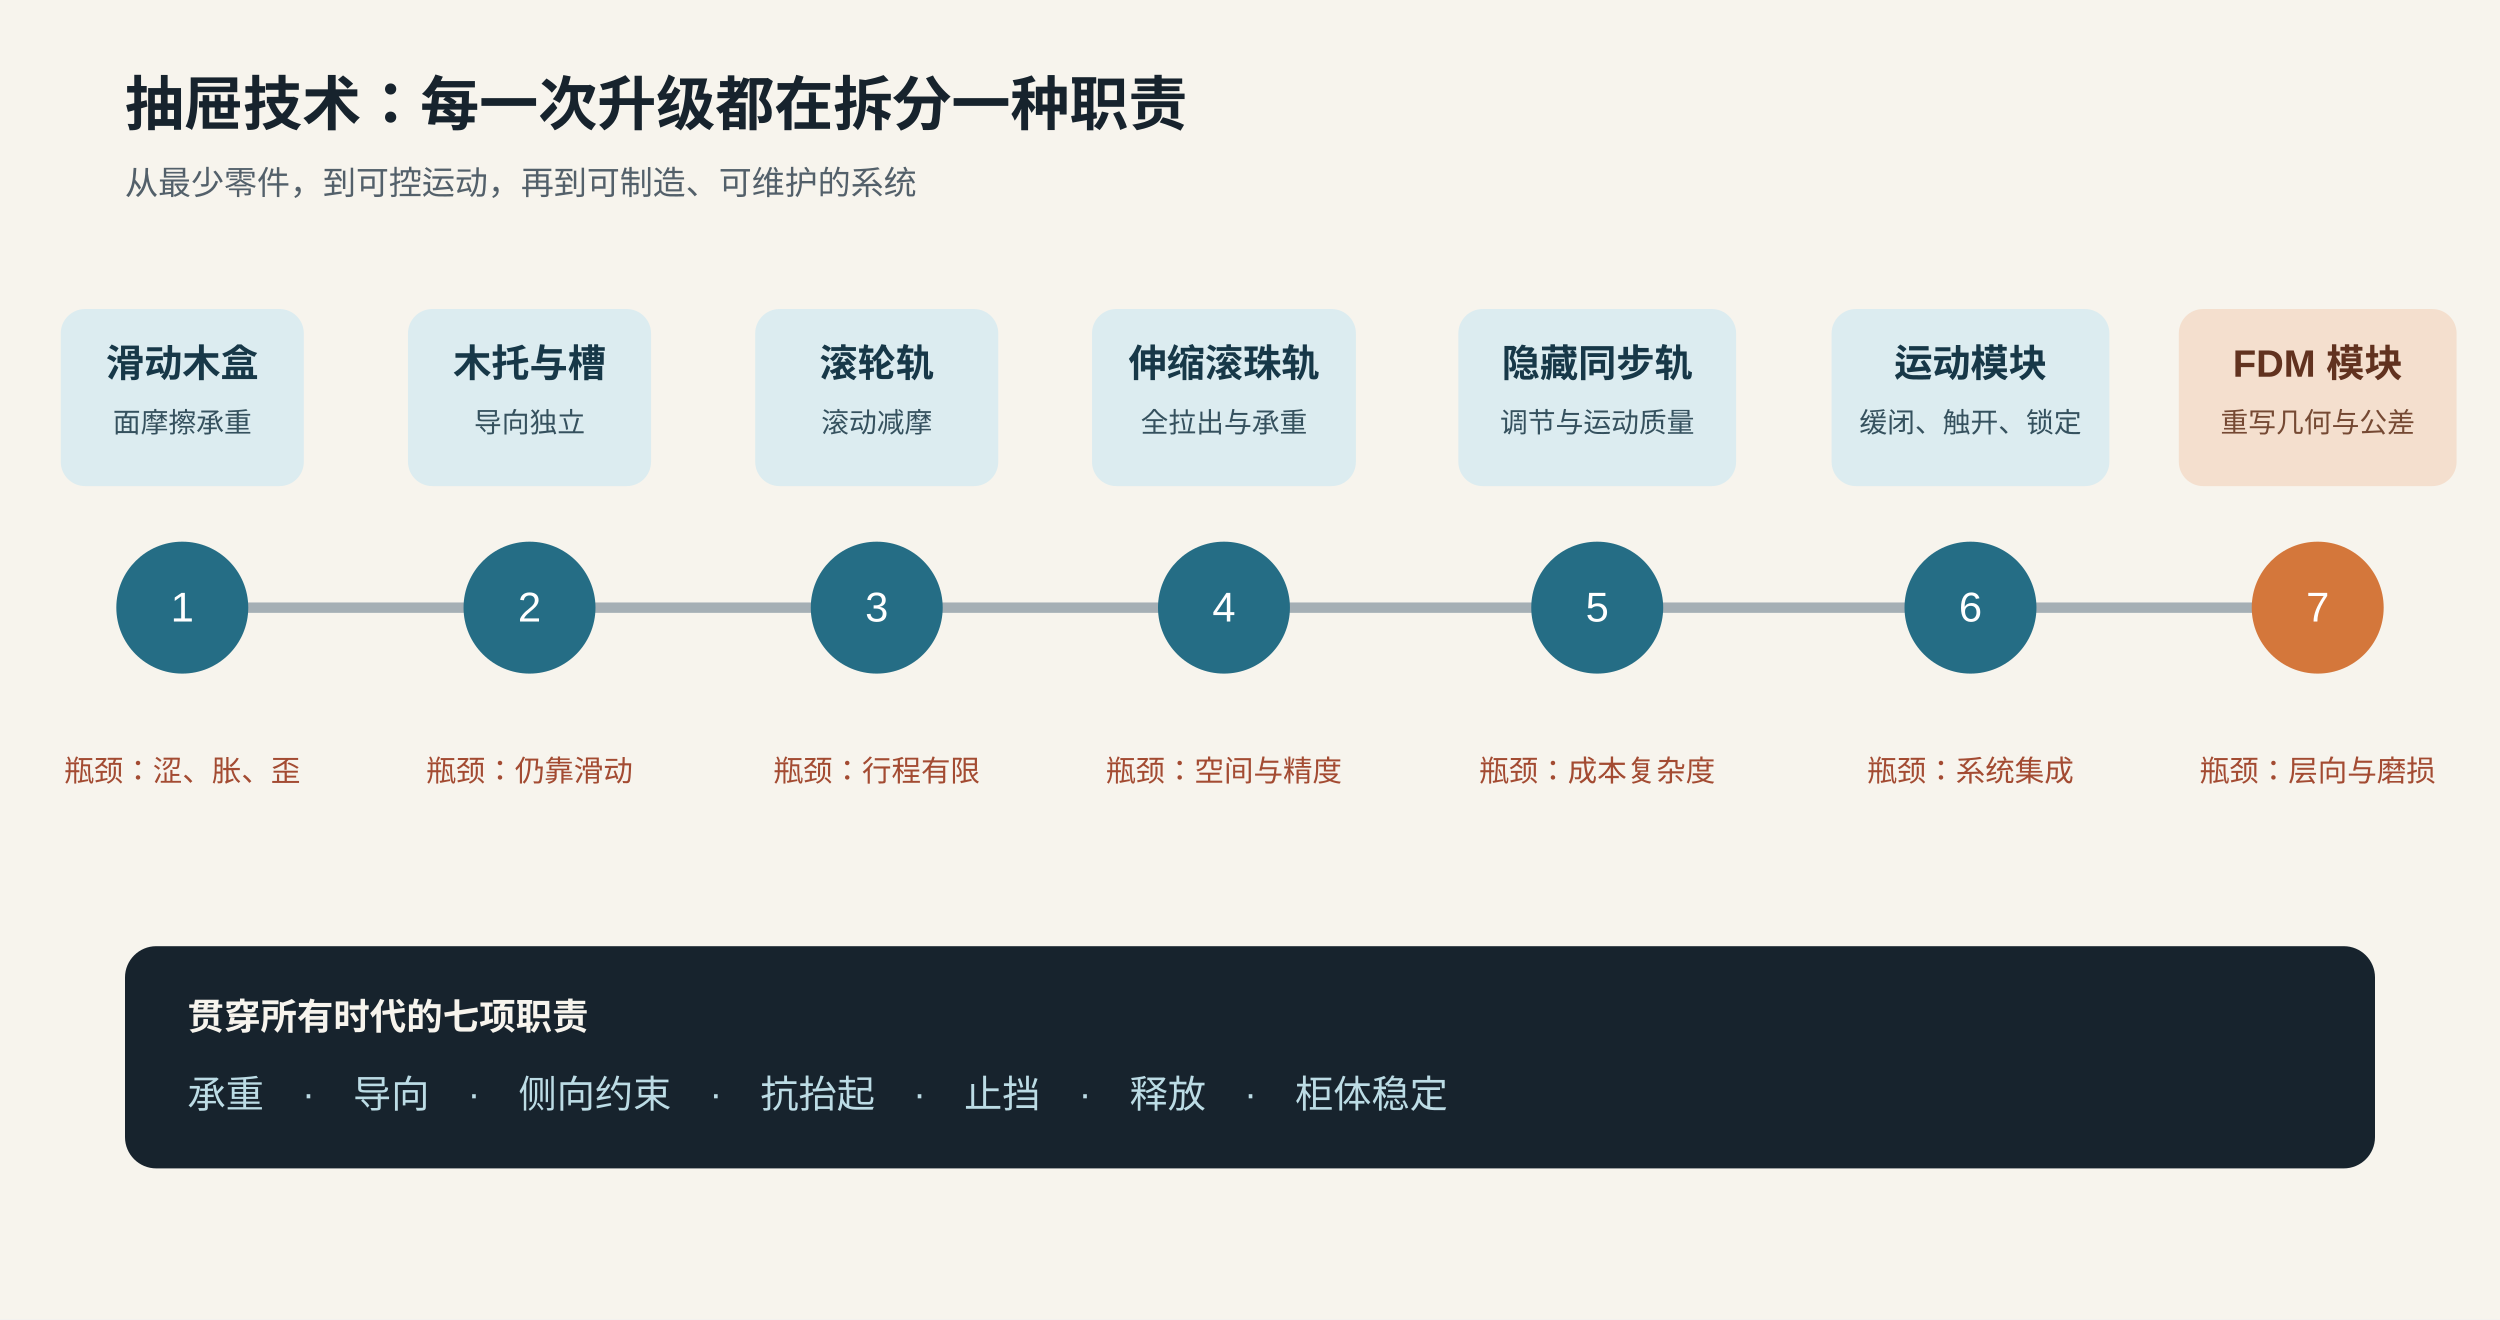
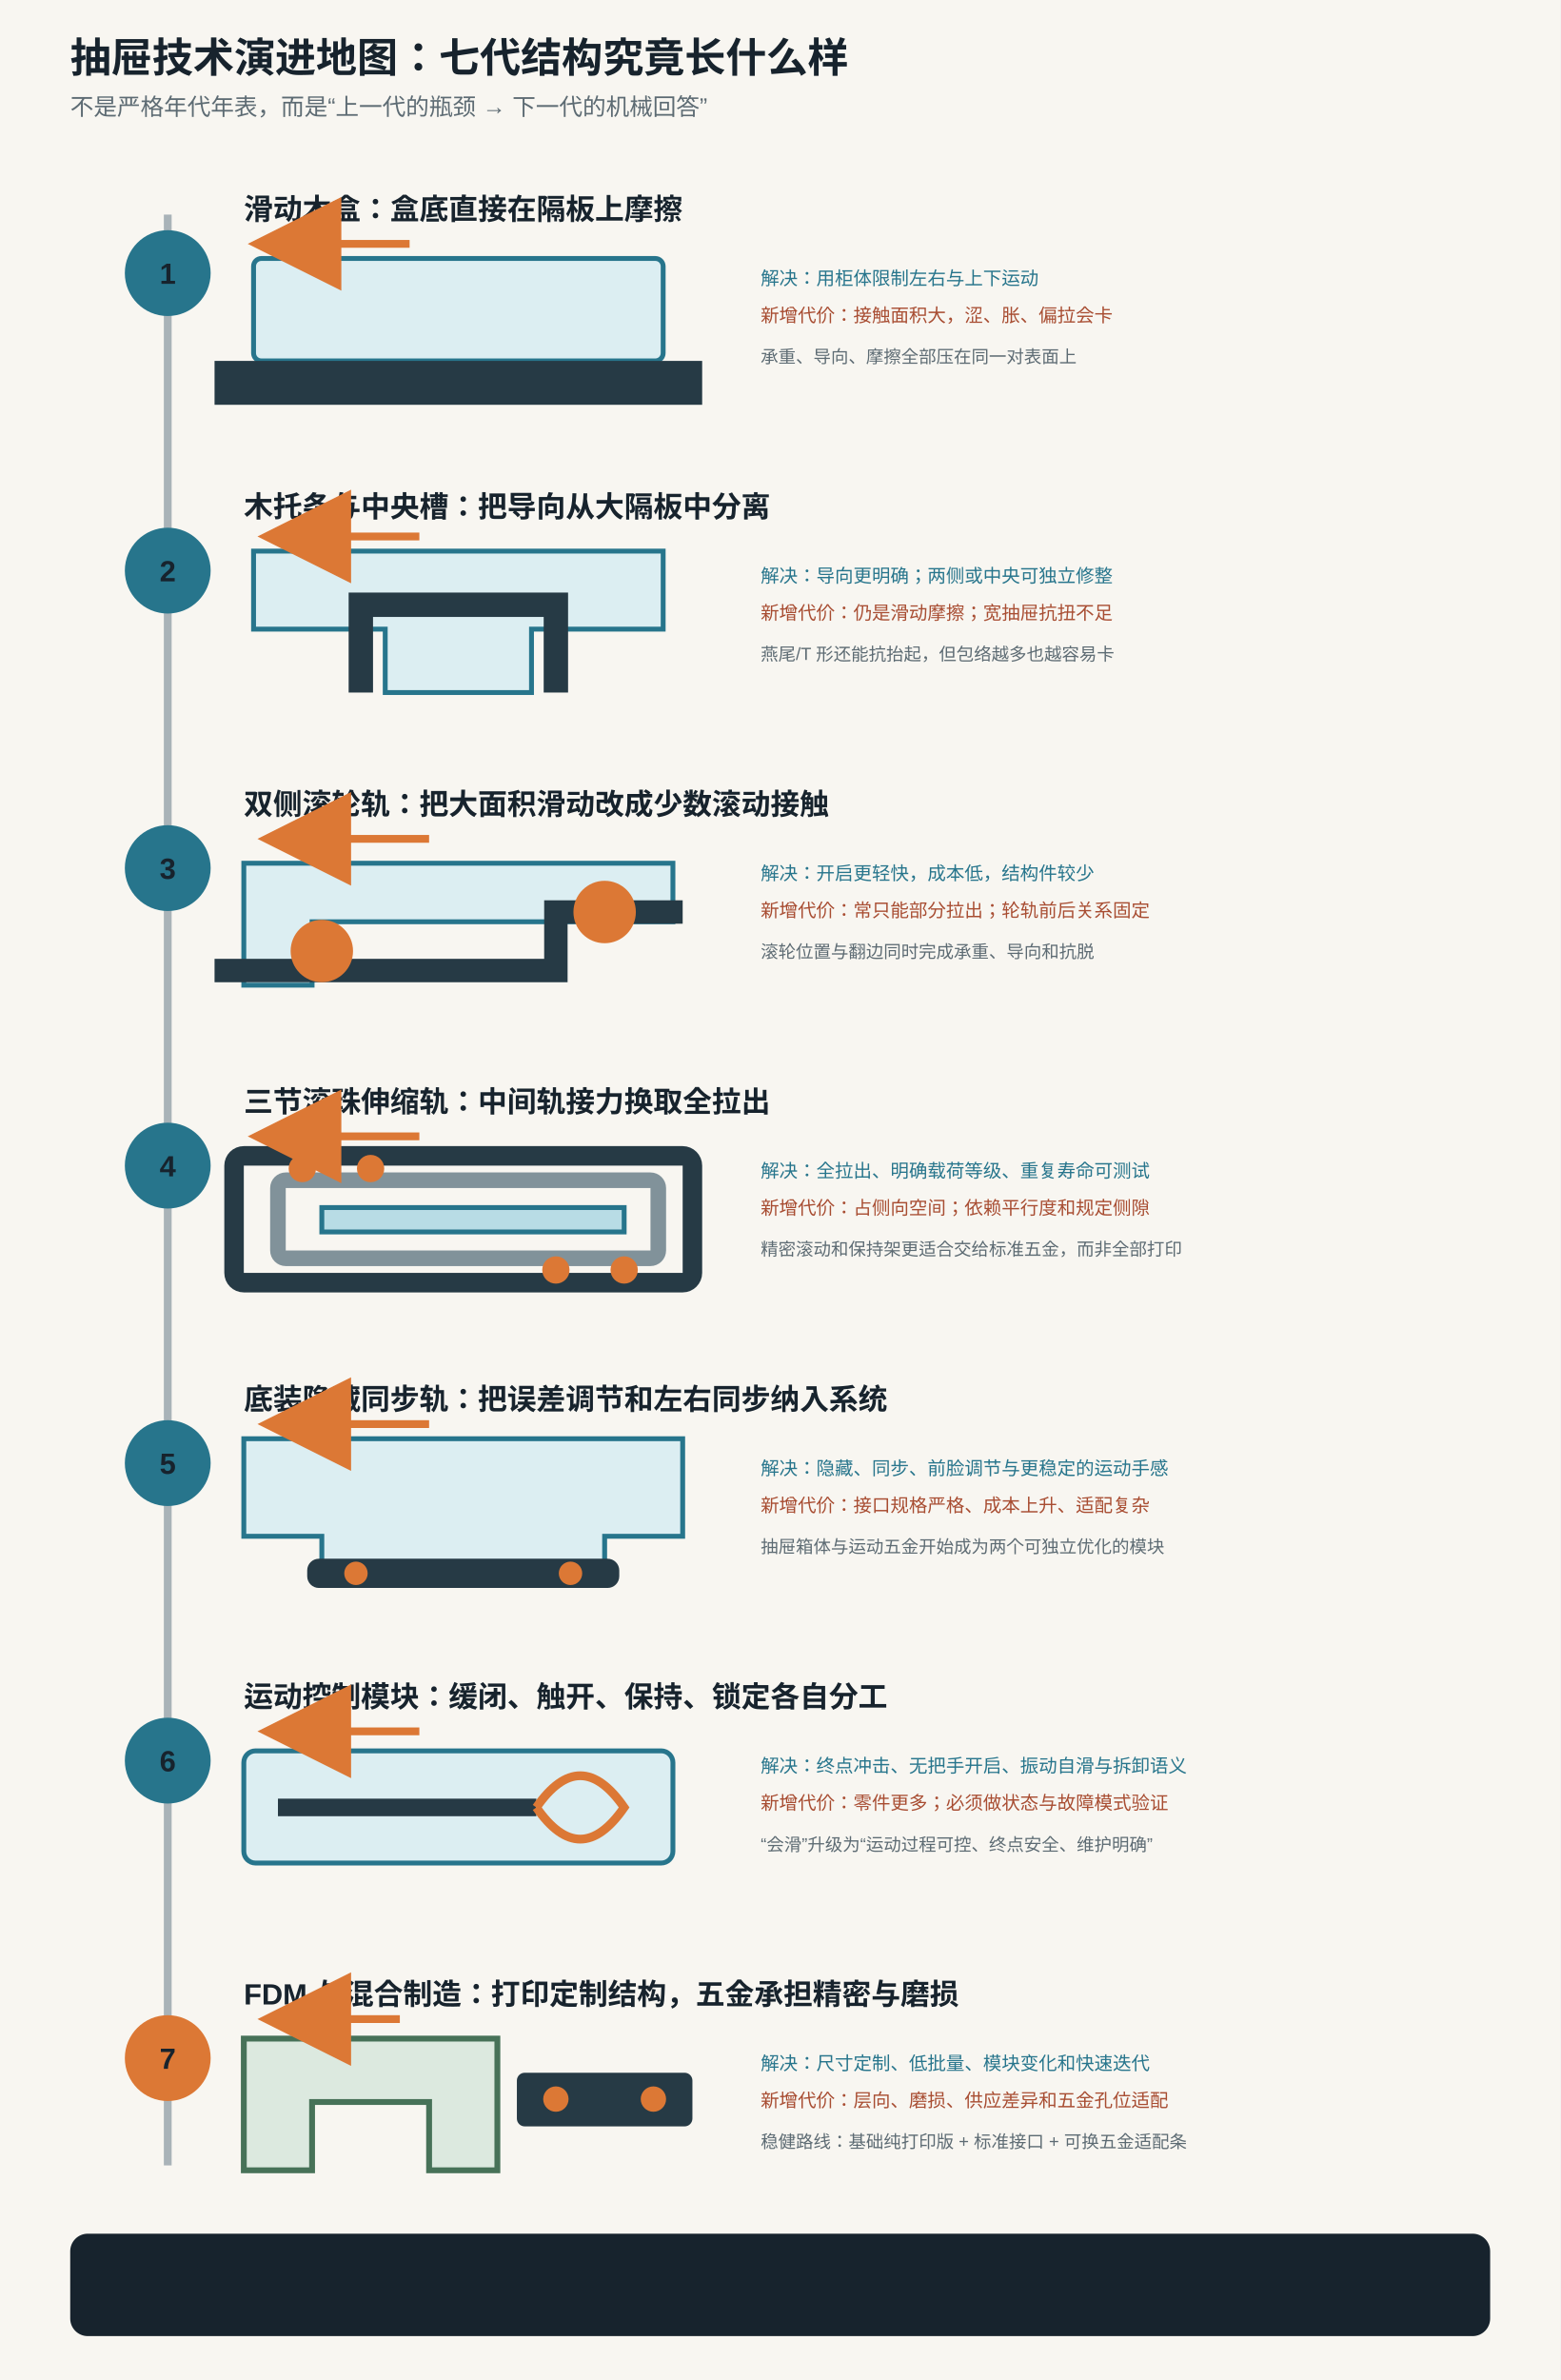
- <svg xmlns="http://www.w3.org/2000/svg" width="1440" height="760" viewBox="0 0 1440 760">
-   <rect width="1440" height="760" fill="#f7f4ed" />
-   <text x="72" y="72" font-family="Arial,'PingFang SC'" font-size="34" font-weight="700" fill="#17232d">抽屉技术：每一次升级都在拆分一种职责</text>
-   <text x="72" y="112" font-family="Arial,'PingFang SC'" font-size="19" fill="#53606a">从最少零件，到可控运动，再到可制造、可维护的系统</text>
-   <path d="M130 350 H1310" stroke="#a5afb5" stroke-width="6" stroke-linecap="round" />
-   <g font-family="Arial,'PingFang SC'">
-     <g transform="translate(105,0)">
-       <circle cx="0" cy="350" r="38" fill="#256d85" />
-       <text x="0" y="358" text-anchor="middle" font-size="24" fill="white">1</text>
-       <rect x="-70" y="178" width="140" height="102" rx="14" fill="#dcecf0" />
-       <text x="0" y="217" text-anchor="middle" font-size="22" font-weight="700" fill="#173848">滑动木盒</text>
-       <text x="0" y="249" text-anchor="middle" font-size="16" fill="#35515e">面摩擦承重</text>
-       <text x="0" y="450" text-anchor="middle" font-size="17" fill="#a34b32">瓶颈：涩、胀、歪</text>
+ <svg xmlns="http://www.w3.org/2000/svg" width="1600" height="2440" viewBox="0 0 1600 2440">
+   <rect width="1600" height="2440" fill="#f8f6f1" />
+   <style>
+     .t{font-family:Arial,'PingFang SC';fill:#17232d}.h{font-size:42px;font-weight:700}.sub{font-size:24px;fill:#5d6b73}.n{font-size:30px;font-weight:700}.b{font-size:21px}.small{font-size:18px;fill:#5d6b73}.solved{font-size:19px;fill:#27758c}.cost{font-size:19px;fill:#a84d32}.box{fill:#dceef2;stroke:#27758c;stroke-width:5}.rail{fill:#263a45}.move{stroke:#dc7835;stroke-width:8;fill:none;marker-end:url(#arr)}
+   </style>
+   <defs>
+     <marker id="arr" markerWidth="12" markerHeight="12" refX="10" refY="6" orient="auto">
+       <path d="M0,0 L12,6 L0,12 Z" fill="#dc7835" />
+     </marker>
+   </defs>
+   <text x="72" y="74" class="t h">抽屉技术演进地图：七代结构究竟长什么样</text>
+   <text x="72" y="118" class="t sub">不是严格年代年表，而是“上一代的瓶颈 → 下一代的机械回答”</text>
+   <line x1="172" y1="220" x2="172" y2="2220" stroke="#a9b3b8" stroke-width="8" />
+   <g transform="translate(0,160)">
+     <circle cx="172" cy="120" r="44" fill="#27758c" />
+     <text x="172" y="131" text-anchor="middle" class="t n" fill="white">1</text>
+     <text x="250" y="65" class="t n">滑动木盒：盒底直接在隔板上摩擦</text>
+     <rect x="260" y="105" width="420" height="105" rx="8" class="box" />
+     <rect x="220" y="210" width="500" height="45" class="rail" />
+     <path d="M420 90 H270" class="move" />
+     <text x="780" y="132" class="t solved">解决：用柜体限制左右与上下运动</text>
+     <text x="780" y="170" class="t cost">新增代价：接触面积大，涩、胀、偏拉会卡</text>
+     <text x="780" y="212" class="t small">承重、导向、摩擦全部压在同一对表面上</text>
+   </g>
+   <g transform="translate(0,465)">
+     <circle cx="172" cy="120" r="44" fill="#27758c" />
+     <text x="172" y="131" text-anchor="middle" class="t n" fill="white">2</text>
+     <text x="250" y="65" class="t n">木托条与中央槽：把导向从大隔板中分离</text>
+     <path d="M260 100 H680 V180 H545 V245 H395 V180 H260 Z" class="box" />
+     <path d="M370 245 V155 H570 V245" fill="none" stroke="#263a45" stroke-width="25" />
+     <path d="M430 85 H280" class="move" />
+     <text x="780" y="132" class="t solved">解决：导向更明确；两侧或中央可独立修整</text>
+     <text x="780" y="170" class="t cost">新增代价：仍是滑动摩擦；宽抽屉抗扭不足</text>
+     <text x="780" y="212" class="t small">燕尾/T 形还能抗抬起，但包络越多也越容易卡</text>
+   </g>
+   <g transform="translate(0,770)">
+     <circle cx="172" cy="120" r="44" fill="#27758c" />
+     <text x="172" y="131" text-anchor="middle" class="t n" fill="white">3</text>
+     <text x="250" y="65" class="t n">双侧滚轮轨：把大面积滑动改成少数滚动接触</text>
+     <path d="M250 115 H690 V175 H320 V240 H250 Z" class="box" />
+     <path d="M220 225 H570 V165 H700" fill="none" stroke="#263a45" stroke-width="24" />
+     <circle cx="330" cy="205" r="32" fill="#dc7835" />
+     <circle cx="620" cy="165" r="32" fill="#dc7835" />
+     <path d="M440 90 H280" class="move" />
+     <text x="780" y="132" class="t solved">解决：开启更轻快，成本低，结构件较少</text>
+     <text x="780" y="170" class="t cost">新增代价：常只能部分拉出；轮轨前后关系固定</text>
+     <text x="780" y="212" class="t small">滚轮位置与翻边同时完成承重、导向和抗脱</text>
+   </g>
+   <g transform="translate(0,1075)">
+     <circle cx="172" cy="120" r="44" fill="#27758c" />
+     <text x="172" y="131" text-anchor="middle" class="t n" fill="white">4</text>
+     <text x="250" y="65" class="t n">三节滚珠伸缩轨：中间轨接力换取全拉出</text>
+     <rect x="240" y="110" width="470" height="130" rx="10" fill="none" stroke="#263a45" stroke-width="20" />
+     <rect x="285" y="135" width="390" height="80" rx="8" fill="none" stroke="#81929a" stroke-width="16" />
+     <rect x="330" y="163" width="310" height="25" fill="#b8dce5" stroke="#27758c" stroke-width="5" />
+     <g fill="#dc7835">
+       <circle cx="310" cy="123" r="14" />
+       <circle cx="380" cy="123" r="14" />
+       <circle cx="570" cy="227" r="14" />
+       <circle cx="640" cy="227" r="14" />
    </g>
-     <g transform="translate(305,0)">
-       <circle cx="0" cy="350" r="38" fill="#256d85" />
-       <text x="0" y="358" text-anchor="middle" font-size="24" fill="white">2</text>
-       <rect x="-70" y="178" width="140" height="102" rx="14" fill="#dcecf0" />
-       <text x="0" y="217" text-anchor="middle" font-size="22" font-weight="700" fill="#173848">木托与槽</text>
-       <text x="0" y="249" text-anchor="middle" font-size="16" fill="#35515e">导向独立</text>
-       <text x="0" y="450" text-anchor="middle" font-size="17" fill="#a34b32">瓶颈：仍靠滑动</text>
+     <path d="M430 90 H270" class="move" />
+     <text x="780" y="132" class="t solved">解决：全拉出、明确载荷等级、重复寿命可测试</text>
+     <text x="780" y="170" class="t cost">新增代价：占侧向空间；依赖平行度和规定侧隙</text>
+     <text x="780" y="212" class="t small">精密滚动和保持架更适合交给标准五金，而非全部打印</text>
+   </g>
+   <g transform="translate(0,1380)">
+     <circle cx="172" cy="120" r="44" fill="#27758c" />
+     <text x="172" y="131" text-anchor="middle" class="t n" fill="white">5</text>
+     <text x="250" y="65" class="t n">底装隐藏同步轨：把误差调节和左右同步纳入系统</text>
+     <path d="M250 95 H700 V195 H620 V235 H330 V195 H250 Z" class="box" />
+     <rect x="315" y="218" width="320" height="30" rx="12" class="rail" />
+     <g fill="#dc7835">
+       <circle cx="365" cy="233" r="12" />
+       <circle cx="585" cy="233" r="12" />
    </g>
-     <g transform="translate(505,0)">
-       <circle cx="0" cy="350" r="38" fill="#256d85" />
-       <text x="0" y="358" text-anchor="middle" font-size="24" fill="white">3</text>
-       <rect x="-70" y="178" width="140" height="102" rx="14" fill="#dcecf0" />
-       <text x="0" y="217" text-anchor="middle" font-size="22" font-weight="700" fill="#173848">滚轮轨</text>
-       <text x="0" y="249" text-anchor="middle" font-size="16" fill="#35515e">滚动减摩</text>
-       <text x="0" y="450" text-anchor="middle" font-size="17" fill="#a34b32">瓶颈：行程有限</text>
+     <path d="M440 80 H280" class="move" />
+     <text x="780" y="132" class="t solved">解决：隐藏、同步、前脸调节与更稳定的运动手感</text>
+     <text x="780" y="170" class="t cost">新增代价：接口规格严格、成本上升、适配复杂</text>
+     <text x="780" y="212" class="t small">抽屉箱体与运动五金开始成为两个可独立优化的模块</text>
+   </g>
+   <g transform="translate(0,1685)">
+     <circle cx="172" cy="120" r="44" fill="#27758c" />
+     <text x="172" y="131" text-anchor="middle" class="t n" fill="white">6</text>
+     <text x="250" y="65" class="t n">运动控制模块：缓闭、触开、保持、锁定各自分工</text>
+     <rect x="250" y="110" width="440" height="115" rx="12" class="box" />
+     <path d="M285 168 H550" stroke="#263a45" stroke-width="18" />
+     <path d="M550 168 q45 -65 90 0 q-45 65 -90 0" fill="none" stroke="#dc7835" stroke-width="9" />
+     <path d="M430 90 H280" class="move" />
+     <text x="780" y="132" class="t solved">解决：终点冲击、无把手开启、振动自滑与拆卸语义</text>
+     <text x="780" y="170" class="t cost">新增代价：零件更多；必须做状态与故障模式验证</text>
+     <text x="780" y="212" class="t small">“会滑”升级为“运动过程可控、终点安全、维护明确”</text>
+   </g>
+   <g transform="translate(0,1990)">
+     <circle cx="172" cy="120" r="44" fill="#dc7835" />
+     <text x="172" y="131" text-anchor="middle" class="t n" fill="white">7</text>
+     <text x="250" y="65" class="t n">FDM 与混合制造：打印定制结构，五金承担精密与磨损</text>
+     <path d="M250 100 H510 V235 H440 V165 H320 V235 H250 Z" fill="#dce9df" stroke="#477258" stroke-width="6" />
+     <rect x="530" y="135" width="180" height="55" rx="8" class="rail" />
+     <g fill="#dc7835">
+       <circle cx="570" cy="162" r="13" />
+       <circle cx="670" cy="162" r="13" />
    </g>
-     <g transform="translate(705,0)">
-       <circle cx="0" cy="350" r="38" fill="#256d85" />
-       <text x="0" y="358" text-anchor="middle" font-size="24" fill="white">4</text>
-       <rect x="-76" y="178" width="152" height="102" rx="14" fill="#dcecf0" />
-       <text x="0" y="217" text-anchor="middle" font-size="22" font-weight="700" fill="#173848">伸缩滚珠轨</text>
-       <text x="0" y="249" text-anchor="middle" font-size="16" fill="#35515e">全拉出与承重</text>
-       <text x="0" y="450" text-anchor="middle" font-size="17" fill="#a34b32">瓶颈：空间与精度</text>
-     </g>
-     <g transform="translate(920,0)">
-       <circle cx="0" cy="350" r="38" fill="#256d85" />
-       <text x="0" y="358" text-anchor="middle" font-size="24" fill="white">5</text>
-       <rect x="-80" y="178" width="160" height="102" rx="14" fill="#dcecf0" />
-       <text x="0" y="217" text-anchor="middle" font-size="22" font-weight="700" fill="#173848">隐藏同步轨</text>
-       <text x="0" y="249" text-anchor="middle" font-size="16" fill="#35515e">调节与运动质量</text>
-       <text x="0" y="450" text-anchor="middle" font-size="17" fill="#a34b32">瓶颈：成本复杂度</text>
-     </g>
-     <g transform="translate(1135,0)">
-       <circle cx="0" cy="350" r="38" fill="#256d85" />
-       <text x="0" y="358" text-anchor="middle" font-size="24" fill="white">6</text>
-       <rect x="-80" y="178" width="160" height="102" rx="14" fill="#dcecf0" />
-       <text x="0" y="217" text-anchor="middle" font-size="22" font-weight="700" fill="#173848">运动模块</text>
-       <text x="0" y="249" text-anchor="middle" font-size="16" fill="#35515e">缓闭、触开、锁定</text>
-       <text x="0" y="450" text-anchor="middle" font-size="17" fill="#a34b32">瓶颈：系统集成</text>
-     </g>
-     <g transform="translate(1335,0)">
-       <circle cx="0" cy="350" r="38" fill="#d4773b" />
-       <text x="0" y="358" text-anchor="middle" font-size="24" fill="white">7</text>
-       <rect x="-80" y="178" width="160" height="102" rx="14" fill="#f4dfce" />
-       <text x="0" y="217" text-anchor="middle" font-size="22" font-weight="700" fill="#61321f">FDM 模块</text>
-       <text x="0" y="249" text-anchor="middle" font-size="16" fill="#754933">重写几何与公差</text>
-       <text x="0" y="450" text-anchor="middle" font-size="17" fill="#a34b32">瓶颈：层向与磨损</text>
-     </g>
+     <path d="M410 80 H280" class="move" />
+     <text x="780" y="132" class="t solved">解决：尺寸定制、低批量、模块变化和快速迭代</text>
+     <text x="780" y="170" class="t cost">新增代价：层向、磨损、供应差异和五金孔位适配</text>
+     <text x="780" y="212" class="t small">稳健路线：基础纯打印版 + 标准接口 + 可换五金适配条</text>
  </g>
-   <rect x="72" y="545" width="1296" height="128" rx="18" fill="#17232d" />
-   <text x="108" y="593" font-family="Arial,'PingFang SC'" font-size="21" font-weight="700" fill="#f7f4ed">贯穿所有时代的七项职责</text>
-   <text x="108" y="638" font-family="Arial,'PingFang SC'" font-size="22" fill="#bcdce5">承重　·　导向　·　侧向约束　·　抗抬起　·　止挡　·　释放　·　柜体稳定</text>
+   <rect x="72" y="2290" width="1456" height="105" rx="18" fill="#17232d" />
+   <text x="108" y="2334" class="t b" fill="white">贯穿七代的稳定职责</text>
+   <text x="108" y="2373" class="t b" fill="#bcdce5">承重 · 导向 · 侧向约束 · 抗抬起 · 止挡 · 主动释放 · 柜体稳定</text>
</svg>
